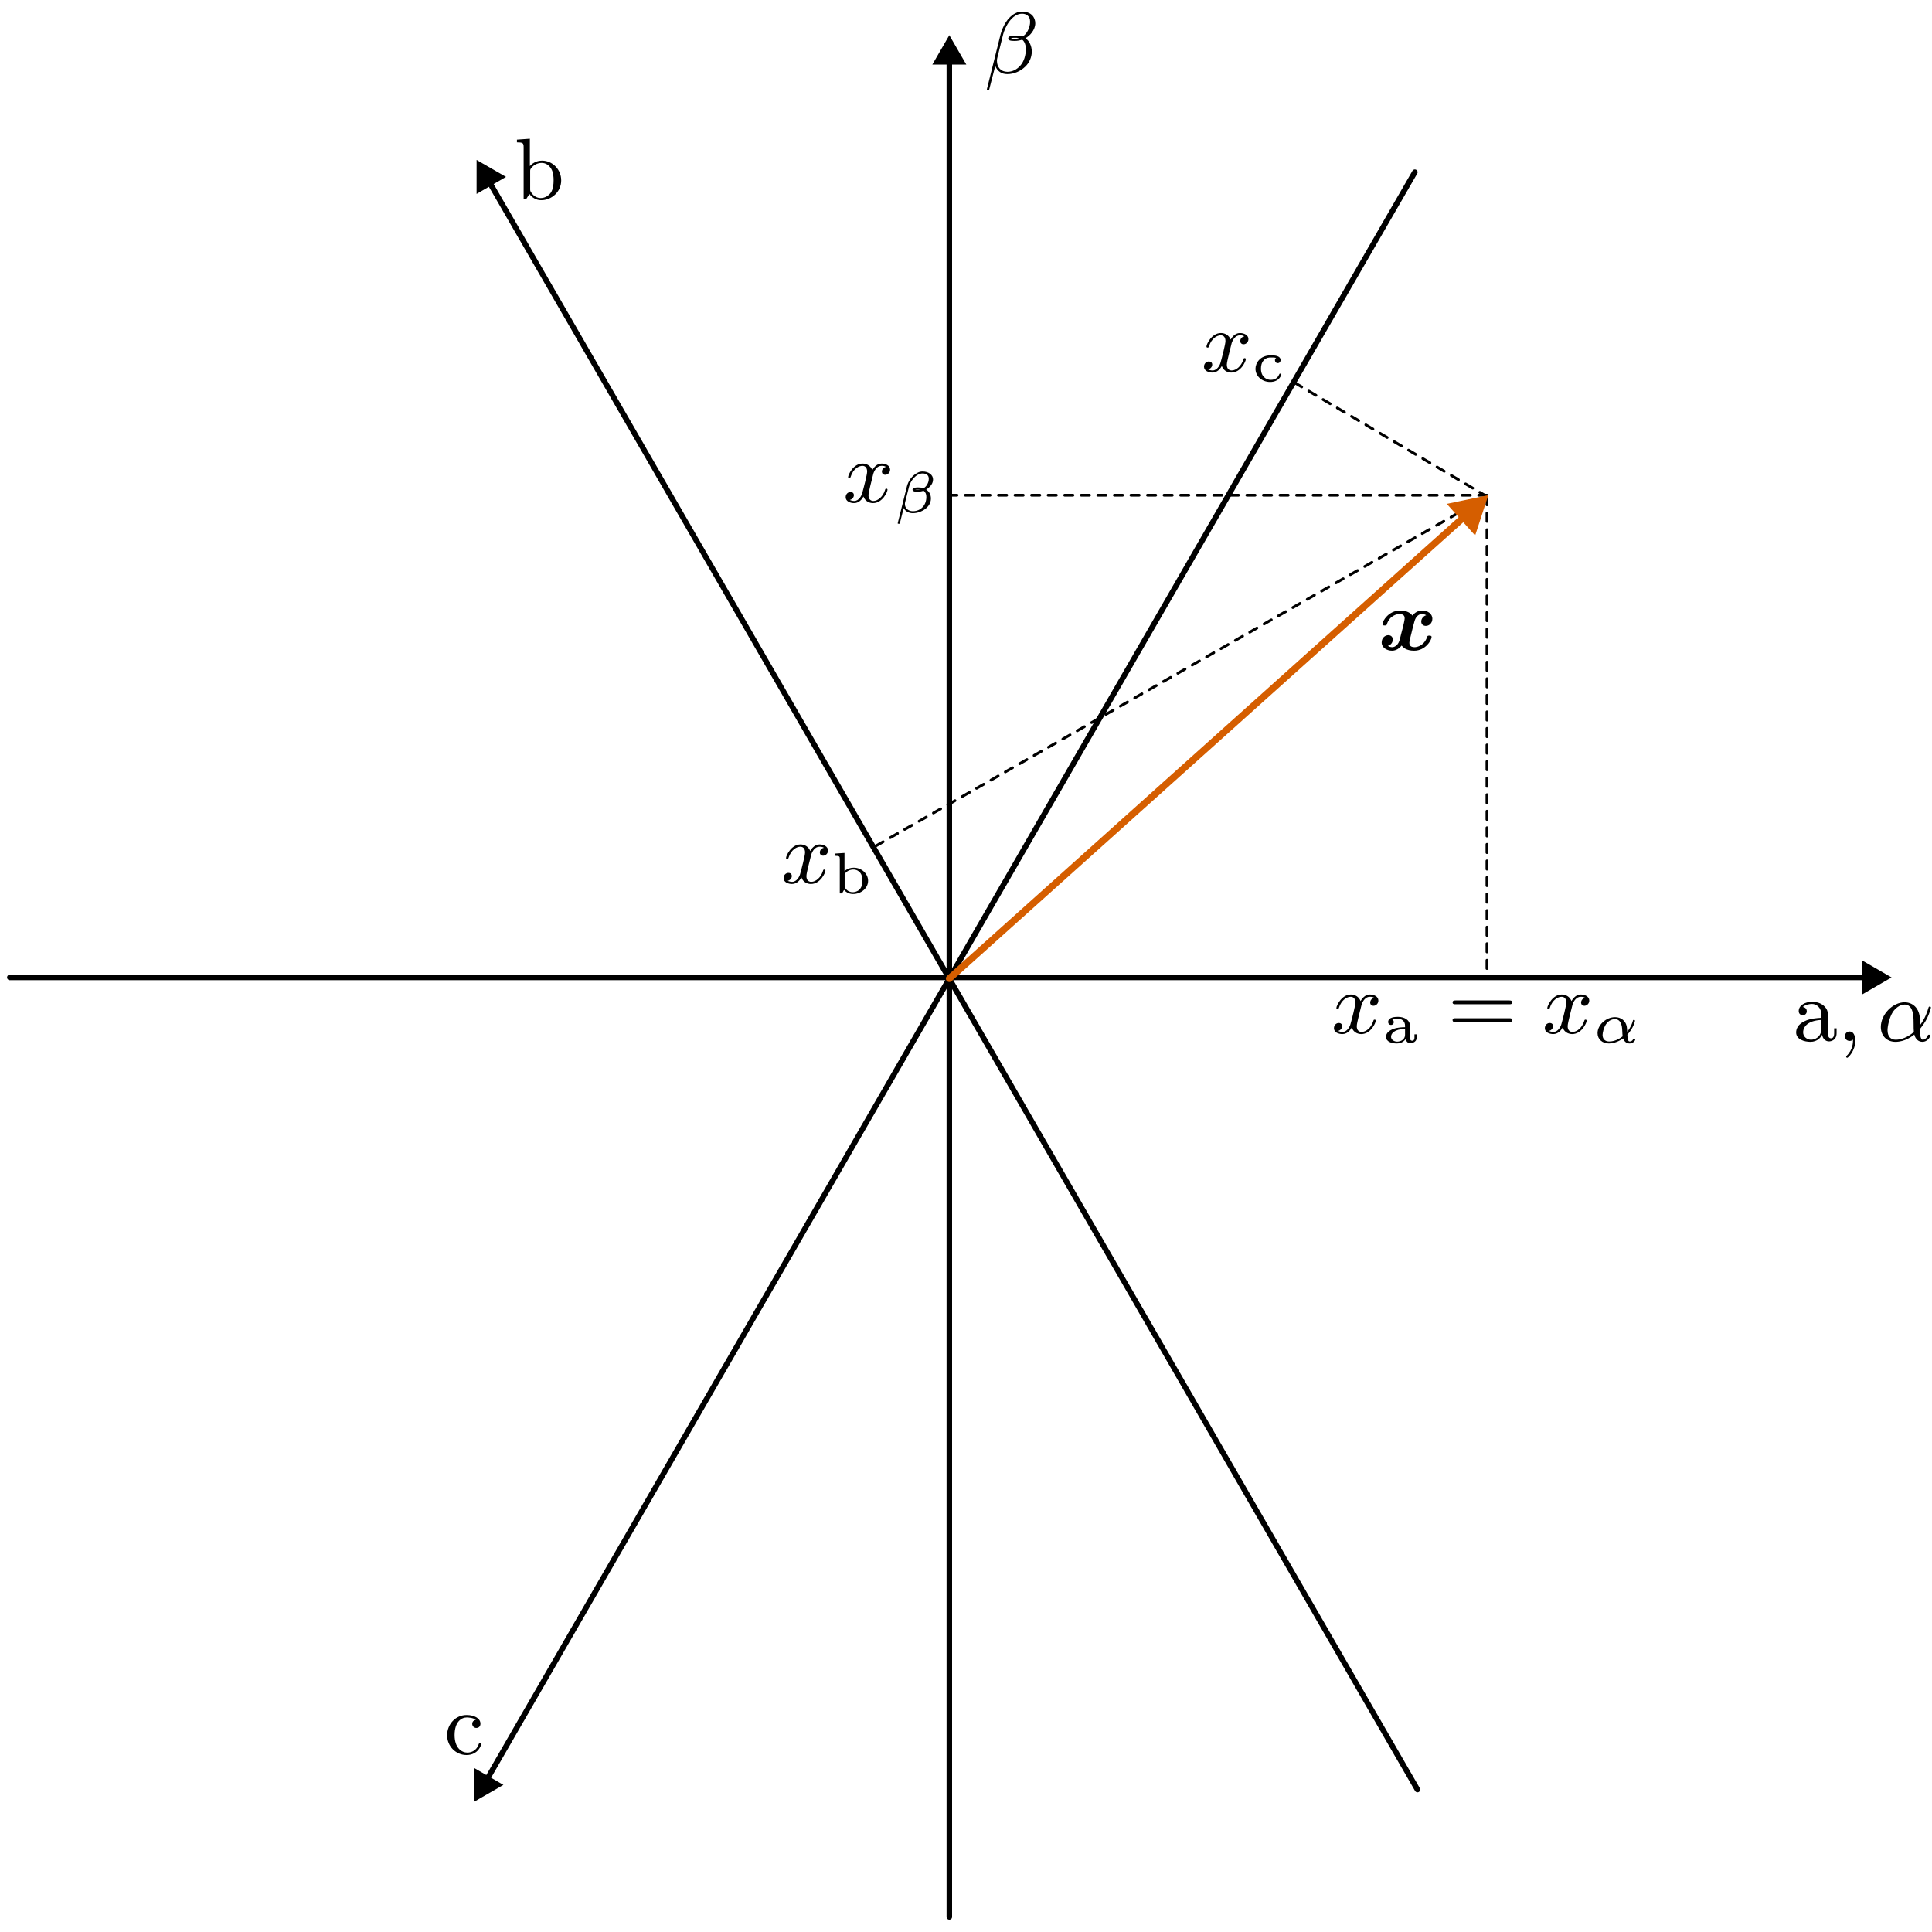
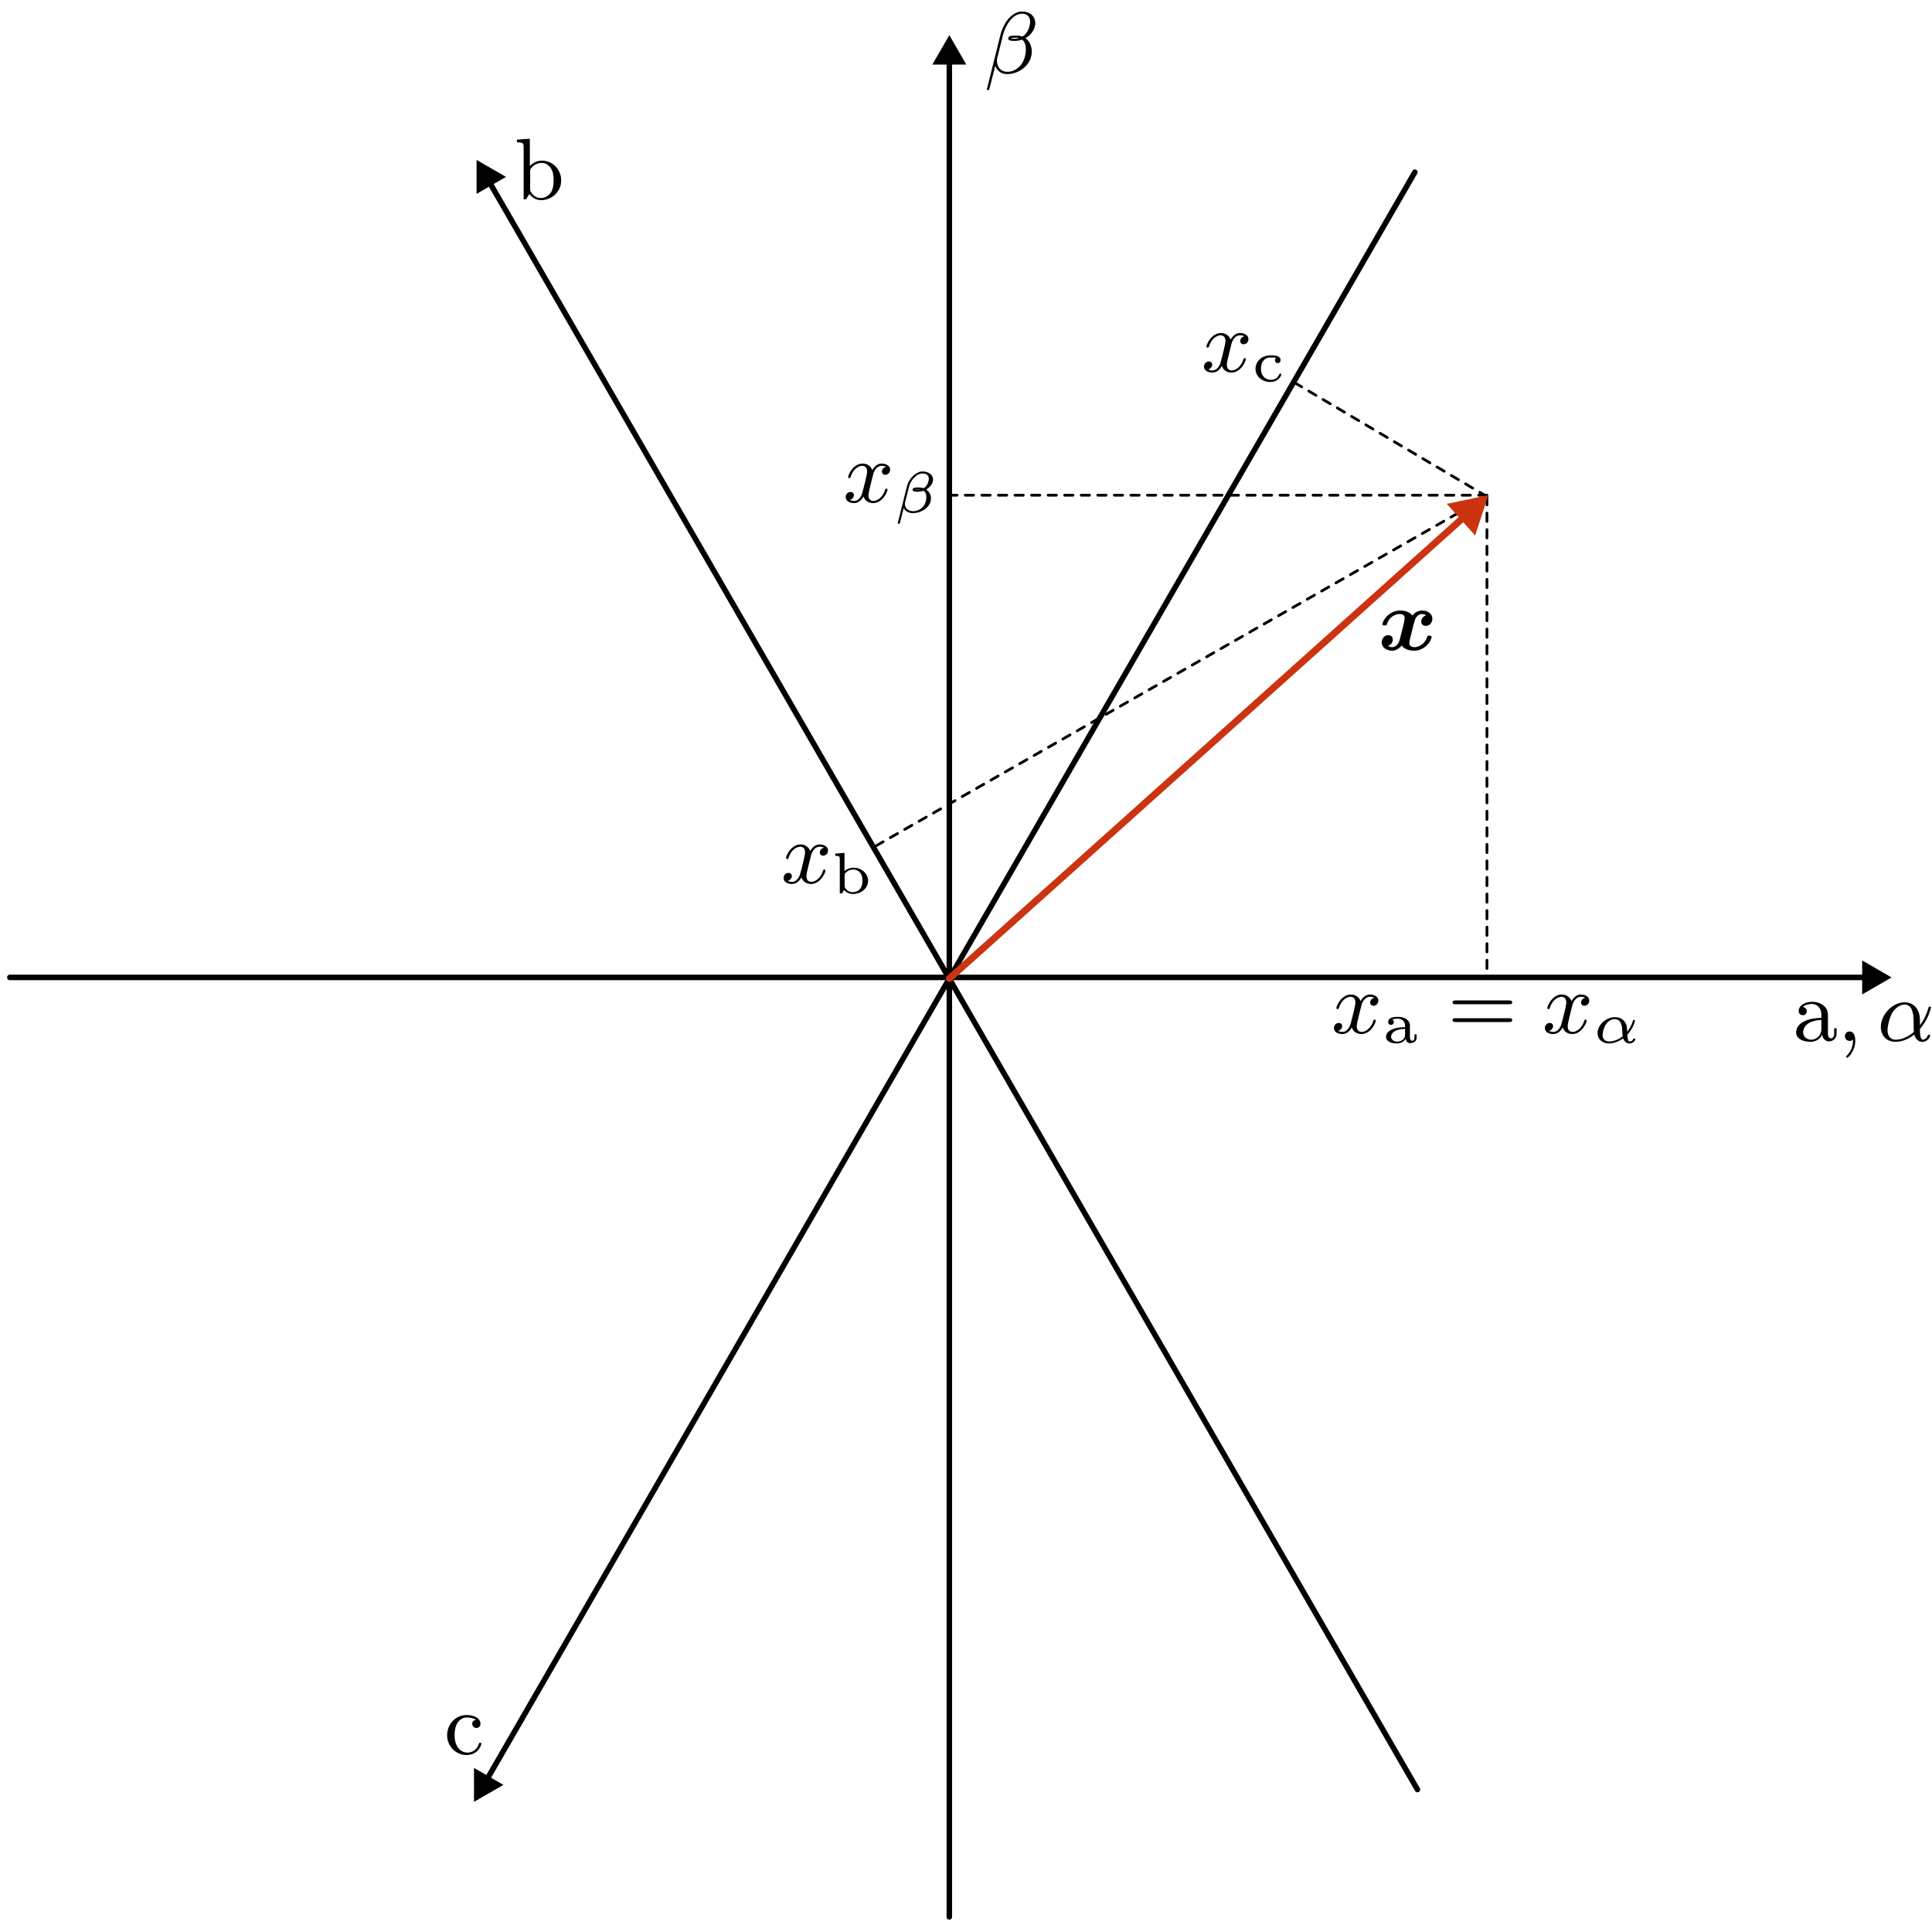
<svg xmlns="http://www.w3.org/2000/svg" width="70mm" height="70mm" viewBox="0 0 70 70" version="1.1" id="svg1">
  <defs id="defs1">
    <marker style="overflow:visible" id="Triangle" refX="0" refY="0" orient="auto-start-reverse" markerWidth="1" markerHeight="1" viewBox="0 0 1 1" preserveAspectRatio="xMidYMid">
      <path transform="scale(0.5)" style="fill:context-stroke;fill-rule:evenodd;stroke:context-stroke;stroke-width:1pt" d="M 5.77,0 -2.88,5 V -5 Z" id="path135" />
    </marker>
    <marker style="overflow:visible" id="Triangle-6" refX="0" refY="0" orient="auto-start-reverse" markerWidth="1" markerHeight="1" viewBox="0 0 1 1" preserveAspectRatio="xMidYMid">
      <path transform="scale(0.5)" style="fill:context-stroke;fill-rule:evenodd;stroke:context-stroke;stroke-width:1pt" d="M 5.77,0 -2.88,5 V -5 Z" id="path135-3" />
    </marker>
    <marker style="overflow:visible" id="Triangle-69" refX="0" refY="0" orient="auto-start-reverse" markerWidth="1" markerHeight="1" viewBox="0 0 1 1" preserveAspectRatio="xMidYMid">
      <path transform="scale(0.5)" style="fill:context-stroke;fill-rule:evenodd;stroke:context-stroke;stroke-width:1pt" d="M 5.77,0 -2.88,5 V -5 Z" id="path135-7" />
    </marker>
    <marker style="overflow:visible" id="Triangle-69-8" refX="0" refY="0" orient="auto-start-reverse" markerWidth="1" markerHeight="1" viewBox="0 0 1 1" preserveAspectRatio="xMidYMid">
      <path transform="scale(0.5)" style="fill:context-stroke;fill-rule:evenodd;stroke:context-stroke;stroke-width:1pt" d="M 5.77,0 -2.88,5 V -5 Z" id="path135-7-6" />
    </marker>
  </defs>
  <g id="layer1">
    <path style="fill:none;fill-rule:evenodd;stroke:#000000;stroke-width:0.2;stroke-linecap:round;stroke-miterlimit:3.9;stroke-dasharray:none;stroke-opacity:1;marker-start:url(#Triangle)" d="M 34.396,1.984 V 69.453" id="path1" />
    <path style="fill:none;fill-rule:evenodd;stroke:#000000;stroke-width:0.2;stroke-linecap:round;stroke-miterlimit:3.9;stroke-dasharray:none;stroke-opacity:1;marker-start:url(#Triangle-69)" d="M 17.623,6.41 51.357,64.839" id="path1-2" />
    <path style="fill:none;fill-rule:evenodd;stroke:#000000;stroke-width:0.2;stroke-linecap:round;stroke-miterlimit:3.9;stroke-dasharray:none;stroke-opacity:1;marker-start:url(#Triangle-69-8)" d="M 17.529,64.669 51.263,6.239" id="path1-2-8" />
    <path style="fill:none;fill-rule:evenodd;stroke:#000000;stroke-width:0.2;stroke-linecap:round;stroke-miterlimit:3.9;stroke-dasharray:none;stroke-opacity:1;marker-start:url(#Triangle-6)" d="M 67.825,35.414 H 0.356" id="path1-9" />
    <g transform="translate(65.07751,36.29753)" id="g1">
      <g fill="#000000" fill-opacity="1" id="g4" transform="matrix(0.352778,0,0,0.352778,-0.84089,-0.648185)">
        <g id="use3" transform="translate(1.993,5.853)">
          <path d="m 3.062,-0.641 c 0.047,0.375 0.312,0.688 0.703,0.688 0.219,0 0.781,-0.125 0.781,-0.844 v -0.5 h -0.25 V -0.812 c 0,0.109 0,0.547 -0.328,0.547 -0.312,0 -0.312,-0.422 -0.312,-0.562 V -2.406 c 0,-0.516 0,-0.812 -0.406,-1.188 -0.328,-0.297 -0.766,-0.422 -1.219,-0.422 -0.75,0 -1.375,0.375 -1.375,0.953 0,0.266 0.188,0.422 0.422,0.422 0.234,0 0.406,-0.172 0.406,-0.406 0,-0.391 -0.391,-0.438 -0.406,-0.438 0.25,-0.234 0.688,-0.312 0.938,-0.312 0.453,0 0.969,0.344 0.969,1.141 V -2.375 c -0.484,0.031 -1.156,0.062 -1.75,0.359 -0.656,0.312 -0.844,0.781 -0.844,1.141 0,0.734 0.859,0.969 1.469,0.969 0.734,0 1.078,-0.484 1.203,-0.734 z m -0.078,-0.625 c 0,0.875 -0.672,1.141 -1.062,1.141 -0.422,0 -0.812,-0.312 -0.812,-0.75 0,-0.594 0.5,-1.219 1.875,-1.281 z m 0,0" id="path6" />
        </g>
      </g>
      <g fill="#000000" fill-opacity="1" id="g5" transform="matrix(0.352778,0,0,0.352778,-0.84089,-0.648185)">
        <g id="use4" transform="translate(6.6,5.853)">
          <path d="m 1.625,-0.141 c 0,0.297 0,1.031 -0.656,1.672 -0.047,0.047 -0.047,0.062 -0.047,0.094 0,0.062 0.062,0.109 0.109,0.109 0.094,0 0.828,-0.703 0.828,-1.75 0,-0.562 -0.203,-0.953 -0.578,-0.953 -0.312,0 -0.484,0.234 -0.484,0.484 C 0.797,-0.234 0.969,0 1.281,0 1.406,0 1.547,-0.047 1.625,-0.141 Z m 0,0" id="path7" />
        </g>
      </g>
      <g fill="#000000" fill-opacity="1" id="g6" transform="matrix(0.352778,0,0,0.352778,-0.84089,-0.648185)">
        <g id="use5" transform="translate(10.69316,5.853)">
          <path d="m 4.406,-2.109 c 0,-1.328 -0.812,-1.859 -1.578,-1.859 -1.219,0 -2.438,1.25 -2.438,2.531 0,0.922 0.625,1.531 1.5,1.531 0.969,0 1.703,-0.562 1.938,-0.75 0.109,0.453 0.406,0.75 0.844,0.75 0.484,0 0.781,-0.469 0.781,-0.625 0,-0.109 -0.094,-0.109 -0.125,-0.109 -0.094,0 -0.109,0.047 -0.141,0.125 -0.094,0.25 -0.328,0.391 -0.484,0.391 -0.297,0 -0.297,-0.797 -0.297,-0.984 0,-0.109 0,-0.125 0.094,-0.234 0.141,-0.188 0.391,-0.5 0.625,-0.953 0.266,-0.531 0.406,-1.078 0.406,-1.125 0,-0.016 0,-0.109 -0.109,-0.109 -0.109,0 -0.109,0.031 -0.156,0.172 -0.094,0.312 -0.297,1 -0.859,1.75 z m -0.625,1.188 C 3.547,-0.719 2.828,-0.125 1.906,-0.125 c -0.5,0 -0.828,-0.328 -0.828,-0.984 0,-0.375 0.172,-1.266 0.531,-1.844 0.234,-0.359 0.703,-0.781 1.219,-0.781 0.609,0 0.797,0.531 0.891,1.078 0.062,0.484 0.016,1.344 0.062,1.734 z m 0,0" id="path8" />
        </g>
      </g>
    </g>
    <g transform="translate(35.75647,0.418923)" id="g3">
      <g fill="#000000" fill-opacity="1" id="g2" transform="matrix(0.352778,0,0,0.352778,-0.801448,-0.667059)">
        <g id="use1" transform="translate(1.993,8.219)">
          <path d="m 5.25,-5.125 c 0,-0.625 -0.422,-1.203 -1.375,-1.203 -0.219,0 -0.406,0.031 -0.672,0.172 C 2.406,-5.75 1.938,-4.875 1.688,-4 L 0.281,1.641 c -0.016,0.047 0.047,0.094 0.109,0.094 0.078,0 0.125,-0.016 0.125,-0.047 l 0.625,-2.438 c 0.219,0.547 0.641,0.844 1.234,0.844 0.688,0 1.359,-0.297 1.844,-0.766 C 4.625,-1.062 4.891,-1.625 4.891,-2.219 c 0,-0.562 -0.25,-1.109 -0.656,-1.375 C 4.672,-3.812 5.25,-4.438 5.25,-5.125 Z M 3.594,-3.594 C 3.438,-3.562 3.297,-3.531 3.141,-3.531 3,-3.531 2.875,-3.531 2.75,-3.578 c 0.109,-0.062 0.266,-0.062 0.391,-0.062 0.156,0 0.297,0 0.453,0.047 z m 1.125,-1.688 c 0,0.562 -0.328,1.297 -0.797,1.516 -0.234,-0.078 -0.453,-0.094 -0.719,-0.094 -0.453,0 -0.734,0.062 -0.734,0.297 0,0.188 0.219,0.25 0.641,0.25 0.312,0 0.516,-0.047 0.797,-0.125 0.281,0.203 0.375,0.625 0.375,0.969 0,0.609 -0.188,1.281 -0.594,1.719 -0.344,0.375 -0.797,0.609 -1.297,0.609 -0.672,0 -1.078,-0.469 -1.078,-1.125 0,-0.094 0,-0.188 0.031,-0.281 L 1.953,-4 c 0.203,-0.766 0.891,-2.109 1.938,-2.109 0.422,0 0.828,0.219 0.828,0.828 z m 0,0" id="path2" />
        </g>
      </g>
    </g>
    <g transform="translate(18.72932,5.025886)" id="g9">
      <g fill="#000000" fill-opacity="1" id="g8" transform="matrix(0.352778,0,0,0.352778,-0.796793,-0.705644)">
        <g id="g7" transform="translate(1.993,8.219)">
          <path d="m 1.625,-2.859 c 0,-0.172 0,-0.188 0.094,-0.328 0.312,-0.406 0.75,-0.547 1.094,-0.547 0.375,0 0.734,0.203 0.969,0.594 0.234,0.375 0.25,0.906 0.25,1.188 0,0.422 -0.047,0.906 -0.281,1.266 C 3.547,-0.406 3.188,-0.125 2.703,-0.125 2.312,-0.125 1.969,-0.344 1.75,-0.672 1.625,-0.859 1.625,-0.875 1.625,-1.047 Z m -0.078,2.312 C 1.828,-0.156 2.266,0.094 2.75,0.094 c 1.078,0 2.062,-0.859 2.062,-2.031 0,-1.125 -0.891,-2.031 -1.969,-2.031 -0.609,0 -1.031,0.312 -1.25,0.562 v -2.812 L 0.266,-6.125 v 0.281 c 0.609,0 0.688,0.062 0.688,0.5 V 0 h 0.25 z m 0,0" id="path3" />
        </g>
      </g>
    </g>
    <g transform="translate(16.20022,62.1385)" id="g12">
      <g fill="#000000" fill-opacity="1" id="g11" transform="matrix(0.352778,0,0,0.352778,-0.813329,-0.648185)">
        <g id="g10" transform="translate(1.993,5.853)">
          <path d="m 3.266,-3.531 c -0.188,0.047 -0.375,0.172 -0.375,0.422 0,0.234 0.188,0.422 0.422,0.422 0.234,0 0.422,-0.156 0.422,-0.438 0,-0.547 -0.625,-0.891 -1.422,-0.891 -1.141,0 -2,0.953 -2,2.078 0,1.156 0.922,2.031 1.984,2.031 1.25,0 1.531,-1.078 1.531,-1.156 0,-0.109 -0.094,-0.109 -0.125,-0.109 -0.094,0 -0.094,0.016 -0.156,0.172 -0.203,0.609 -0.703,0.844 -1.156,0.844 -0.578,0 -1.312,-0.469 -1.312,-1.797 0,-1.391 0.719,-1.812 1.25,-1.812 0.125,0 0.609,0.016 0.938,0.234 z m 0,0" id="path9" />
        </g>
      </g>
    </g>
    <g transform="translate(43.55703,12.25903)" id="g16">
      <g fill="#000000" fill-opacity="1" id="g13" transform="matrix(0.352778,0,0,0.352778,-0.7300814,-0.8575633)">
        <g id="use2" transform="translate(1.993,5.853)">
          <path d="m 4.406,-3.625 c -0.328,0.062 -0.422,0.344 -0.422,0.484 0,0.172 0.125,0.328 0.344,0.328 0.25,0 0.5,-0.219 0.5,-0.531 0,-0.422 -0.453,-0.625 -0.875,-0.625 -0.531,0 -0.844,0.484 -0.953,0.672 -0.172,-0.438 -0.562,-0.672 -1,-0.672 -0.953,0 -1.484,1.156 -1.484,1.391 0,0.078 0.062,0.109 0.125,0.109 0.078,0 0.109,-0.047 0.125,-0.109 0.281,-0.891 0.875,-1.156 1.219,-1.156 0.266,0 0.484,0.172 0.484,0.594 0,0.312 -0.375,1.75 -0.5,2.188 C 1.906,-0.688 1.625,-0.125 1.141,-0.125 c -0.188,0 -0.375,-0.062 -0.453,-0.109 C 0.922,-0.281 1.109,-0.5 1.109,-0.719 c 0,-0.234 -0.172,-0.328 -0.344,-0.328 -0.266,0 -0.5,0.219 -0.5,0.531 0,0.438 0.484,0.609 0.859,0.609 0.531,0 0.828,-0.422 0.969,-0.672 0.219,0.594 0.75,0.672 0.984,0.672 0.969,0 1.484,-1.156 1.484,-1.375 0,-0.047 -0.031,-0.109 -0.109,-0.109 -0.109,0 -0.109,0.031 -0.156,0.172 -0.203,0.641 -0.719,1.094 -1.188,1.094 -0.25,0 -0.5,-0.156 -0.5,-0.594 0,-0.203 0.125,-0.688 0.203,-1.031 0.047,-0.156 0.281,-1.125 0.297,-1.188 0.109,-0.328 0.375,-0.797 0.844,-0.797 0.156,0 0.328,0.016 0.453,0.109 z m 0,0" id="path4" />
        </g>
      </g>
      <g fill="#000000" fill-opacity="1" id="g15" transform="matrix(0.352778,0,0,0.352778,-0.7300814,-0.8575633)">
        <g id="g14" transform="translate(7.216,6.849)">
          <path d="m 2.453,-2.406 c -0.062,0.031 -0.125,0.109 -0.125,0.234 0,0.156 0.109,0.297 0.281,0.297 0.188,0 0.297,-0.141 0.297,-0.297 0,-0.484 -0.625,-0.5 -1.016,-0.5 -1.094,0 -1.562,0.797 -1.562,1.375 0,0.75 0.656,1.359 1.5,1.359 0.953,0 1.156,-0.719 1.156,-0.781 0,-0.078 -0.094,-0.078 -0.109,-0.078 -0.078,0 -0.094,0.031 -0.109,0.078 -0.047,0.094 -0.109,0.266 -0.312,0.406 -0.125,0.094 -0.328,0.156 -0.562,0.156 -0.453,0 -1,-0.328 -1,-1.141 0,-0.266 0.047,-0.594 0.266,-0.844 0.266,-0.312 0.578,-0.312 0.766,-0.312 0.172,0 0.375,0 0.531,0.047 z m 0,0" id="path5" />
        </g>
      </g>
    </g>
    <g transform="translate(28.3916,30.59538)" id="g21">
      <g fill="#000000" fill-opacity="1" id="g18" transform="matrix(0.352778,0,0,0.352778,-0.796793,-0.664722)">
        <g id="g17" transform="translate(1.993,5.853)">
          <path d="m 4.406,-3.625 c -0.328,0.062 -0.422,0.344 -0.422,0.484 0,0.172 0.125,0.328 0.344,0.328 0.25,0 0.5,-0.219 0.5,-0.531 0,-0.422 -0.453,-0.625 -0.875,-0.625 -0.531,0 -0.844,0.484 -0.953,0.672 -0.172,-0.438 -0.562,-0.672 -1,-0.672 -0.953,0 -1.484,1.156 -1.484,1.391 0,0.078 0.062,0.109 0.125,0.109 0.078,0 0.109,-0.047 0.125,-0.109 0.281,-0.891 0.875,-1.156 1.219,-1.156 0.266,0 0.484,0.172 0.484,0.594 0,0.312 -0.375,1.75 -0.5,2.188 C 1.906,-0.688 1.625,-0.125 1.141,-0.125 c -0.188,0 -0.375,-0.062 -0.453,-0.109 C 0.922,-0.281 1.109,-0.5 1.109,-0.719 c 0,-0.234 -0.172,-0.328 -0.344,-0.328 -0.266,0 -0.5,0.219 -0.5,0.531 0,0.438 0.484,0.609 0.859,0.609 0.531,0 0.828,-0.422 0.969,-0.672 0.219,0.594 0.75,0.672 0.984,0.672 0.969,0 1.484,-1.156 1.484,-1.375 0,-0.047 -0.031,-0.109 -0.109,-0.109 -0.109,0 -0.109,0.031 -0.156,0.172 -0.203,0.641 -0.719,1.094 -1.188,1.094 -0.25,0 -0.5,-0.156 -0.5,-0.594 0,-0.203 0.125,-0.688 0.203,-1.031 0.047,-0.156 0.281,-1.125 0.297,-1.188 0.109,-0.328 0.375,-0.797 0.844,-0.797 0.156,0 0.328,0.016 0.453,0.109 z m 0,0" id="path16" />
        </g>
      </g>
      <g fill="#000000" fill-opacity="1" id="g20" transform="matrix(0.352778,0,0,0.352778,-0.796793,-0.664722)">
        <g id="g19" transform="translate(7.216,6.915)">
          <path d="m 1.297,-4.156 -0.953,0.062 v 0.234 c 0.422,0 0.469,0.047 0.469,0.344 V 0 H 1.047 C 1.156,-0.203 1.234,-0.328 1.25,-0.359 1.453,-0.125 1.766,0.062 2.172,0.062 3,0.062 3.719,-0.531 3.719,-1.297 c 0,-0.719 -0.656,-1.344 -1.469,-1.344 -0.328,0 -0.672,0.094 -0.953,0.359 z M 1.312,-1.984 c 0.188,-0.297 0.547,-0.469 0.891,-0.469 0.328,0 0.562,0.156 0.703,0.328 0.188,0.234 0.234,0.516 0.234,0.828 0,1.141 -0.859,1.172 -1,1.172 -0.203,0 -0.5,-0.062 -0.734,-0.375 C 1.312,-0.625 1.312,-0.641 1.312,-0.75 Z m 0,0" id="path18" />
        </g>
      </g>
    </g>
    <g transform="translate(48.33178,36.03294)" id="g29">
      <g fill="#000000" fill-opacity="1" id="g23" transform="matrix(0.352778,0,0,0.352778,-0.796793,-0.664722)">
        <g id="g22" transform="translate(1.993,5.853)">
          <path d="m 4.406,-3.625 c -0.328,0.062 -0.422,0.344 -0.422,0.484 0,0.172 0.125,0.328 0.344,0.328 0.25,0 0.5,-0.219 0.5,-0.531 0,-0.422 -0.453,-0.625 -0.875,-0.625 -0.531,0 -0.844,0.484 -0.953,0.672 -0.172,-0.438 -0.562,-0.672 -1,-0.672 -0.953,0 -1.484,1.156 -1.484,1.391 0,0.078 0.062,0.109 0.125,0.109 0.078,0 0.109,-0.047 0.125,-0.109 0.281,-0.891 0.875,-1.156 1.219,-1.156 0.266,0 0.484,0.172 0.484,0.594 0,0.312 -0.375,1.75 -0.5,2.188 C 1.906,-0.688 1.625,-0.125 1.141,-0.125 c -0.188,0 -0.375,-0.062 -0.453,-0.109 C 0.922,-0.281 1.109,-0.5 1.109,-0.719 c 0,-0.234 -0.172,-0.328 -0.344,-0.328 -0.266,0 -0.5,0.219 -0.5,0.531 0,0.438 0.484,0.609 0.859,0.609 0.531,0 0.828,-0.422 0.969,-0.672 0.219,0.594 0.75,0.672 0.984,0.672 0.969,0 1.484,-1.156 1.484,-1.375 0,-0.047 -0.031,-0.109 -0.109,-0.109 -0.109,0 -0.109,0.031 -0.156,0.172 -0.203,0.641 -0.719,1.094 -1.188,1.094 -0.25,0 -0.5,-0.156 -0.5,-0.594 0,-0.203 0.125,-0.688 0.203,-1.031 0.047,-0.156 0.281,-1.125 0.297,-1.188 0.109,-0.328 0.375,-0.797 0.844,-0.797 0.156,0 0.328,0.016 0.453,0.109 z m 0,0" id="path21" />
        </g>
      </g>
      <g fill="#000000" fill-opacity="1" id="g25" transform="matrix(0.352778,0,0,0.352778,-0.796793,-0.664722)">
        <g id="g24" transform="translate(7.216,6.849)">
          <path d="m 2.844,-1.781 c 0,-0.562 -0.562,-0.891 -1.234,-0.891 -0.297,0 -1,0.031 -1,0.531 0,0.172 0.109,0.297 0.297,0.297 0.172,0 0.281,-0.125 0.281,-0.281 0,-0.109 -0.047,-0.219 -0.156,-0.266 0.203,-0.094 0.5,-0.094 0.562,-0.094 0.422,0 0.75,0.266 0.75,0.719 v 0.156 c -0.266,0 -0.75,0.016 -1.188,0.172 -0.391,0.141 -0.766,0.406 -0.766,0.812 0,0.531 0.625,0.688 1.094,0.688 0.5,0 0.797,-0.25 0.938,-0.484 0.031,0.312 0.234,0.453 0.438,0.453 0.031,0 0.672,0 0.672,-0.562 V -0.875 H 3.312 v 0.328 c 0,0.062 0,0.328 -0.234,0.328 -0.234,0 -0.234,-0.266 -0.234,-0.328 z m -0.5,0.938 c 0,0.609 -0.609,0.719 -0.812,0.719 -0.312,0 -0.625,-0.203 -0.625,-0.5 0,-0.344 0.328,-0.781 1.438,-0.812 z m 0,0" id="path10" />
        </g>
      </g>
      <g fill="#000000" fill-opacity="1" id="g26" transform="matrix(0.352778,0,0,0.352778,-0.796793,-0.664722)">
        <g id="use6" transform="translate(13.927,5.853)">
          <path d="m 6.344,-2.969 c 0.125,0 0.297,0 0.297,-0.188 0,-0.203 -0.188,-0.203 -0.328,-0.203 H 0.844 c -0.141,0 -0.328,0 -0.328,0.203 0,0.188 0.172,0.188 0.297,0.188 z M 6.312,-1.141 c 0.141,0 0.328,0 0.328,-0.203 0,-0.188 -0.172,-0.188 -0.297,-0.188 H 0.812 c -0.125,0 -0.297,0 -0.297,0.188 0,0.203 0.188,0.203 0.328,0.203 z m 0,0" id="path11" />
        </g>
      </g>
      <g fill="#000000" fill-opacity="1" id="g27" transform="matrix(0.352778,0,0,0.352778,-0.796793,-0.664722)">
        <g id="use7" transform="translate(23.654,5.853)">
          <path d="m 4.406,-3.625 c -0.328,0.062 -0.422,0.344 -0.422,0.484 0,0.172 0.125,0.328 0.344,0.328 0.25,0 0.5,-0.219 0.5,-0.531 0,-0.422 -0.453,-0.625 -0.875,-0.625 -0.531,0 -0.844,0.484 -0.953,0.672 -0.172,-0.438 -0.562,-0.672 -1,-0.672 -0.953,0 -1.484,1.156 -1.484,1.391 0,0.078 0.062,0.109 0.125,0.109 0.078,0 0.109,-0.047 0.125,-0.109 0.281,-0.891 0.875,-1.156 1.219,-1.156 0.266,0 0.484,0.172 0.484,0.594 0,0.312 -0.375,1.75 -0.5,2.188 C 1.906,-0.688 1.625,-0.125 1.141,-0.125 c -0.188,0 -0.375,-0.062 -0.453,-0.109 C 0.922,-0.281 1.109,-0.5 1.109,-0.719 c 0,-0.234 -0.172,-0.328 -0.344,-0.328 -0.266,0 -0.5,0.219 -0.5,0.531 0,0.438 0.484,0.609 0.859,0.609 0.531,0 0.828,-0.422 0.969,-0.672 0.219,0.594 0.75,0.672 0.984,0.672 0.969,0 1.484,-1.156 1.484,-1.375 0,-0.047 -0.031,-0.109 -0.109,-0.109 -0.109,0 -0.109,0.031 -0.156,0.172 -0.203,0.641 -0.719,1.094 -1.188,1.094 -0.25,0 -0.5,-0.156 -0.5,-0.594 0,-0.203 0.125,-0.688 0.203,-1.031 0.047,-0.156 0.281,-1.125 0.297,-1.188 0.109,-0.328 0.375,-0.797 0.844,-0.797 0.156,0 0.328,0.016 0.453,0.109 z m 0,0" id="path12" />
        </g>
      </g>
      <g fill="#000000" fill-opacity="1" id="g28" transform="matrix(0.352778,0,0,0.352778,-0.796793,-0.664722)">
        <g id="use8" transform="translate(28.878,6.849)">
          <path d="m 3.516,-0.844 c 0.641,-0.688 0.781,-1.406 0.781,-1.422 0,-0.094 -0.094,-0.094 -0.109,-0.094 -0.094,0 -0.094,0.031 -0.125,0.156 -0.141,0.484 -0.406,0.875 -0.562,1.062 C 3.484,-1.281 3.484,-1.406 3.469,-1.547 3.391,-2.297 2.828,-2.641 2.25,-2.641 1.328,-2.641 0.453,-1.844 0.453,-1 c 0,0.609 0.469,1.062 1.172,1.062 0.312,0 0.844,-0.094 1.453,-0.516 0.094,0.25 0.297,0.516 0.656,0.516 0.359,0 0.594,-0.281 0.594,-0.422 0,-0.078 -0.094,-0.078 -0.109,-0.078 -0.078,0 -0.094,0 -0.125,0.078 -0.047,0.156 -0.234,0.219 -0.328,0.219 -0.094,0 -0.219,0 -0.25,-0.703 z M 3.031,-0.672 c -0.594,0.469 -1.125,0.531 -1.391,0.531 C 1.25,-0.141 0.969,-0.375 0.969,-0.812 c 0,-0.203 0.109,-0.75 0.359,-1.109 C 1.594,-2.312 1.969,-2.438 2.234,-2.438 c 0.422,0 0.625,0.312 0.719,0.781 0.047,0.25 0.031,0.641 0.078,0.984 z m 0,0" id="path13" />
        </g>
      </g>
    </g>
    <g transform="translate(30.64055,16.79535)" id="g34">
      <g fill="#000000" fill-opacity="1" id="g31" transform="matrix(0.352778,0,0,0.352778,-0.796793,-0.664722)">
        <g id="g30" transform="translate(1.993,5.853)">
          <path d="m 4.406,-3.625 c -0.328,0.062 -0.422,0.344 -0.422,0.484 0,0.172 0.125,0.328 0.344,0.328 0.25,0 0.5,-0.219 0.5,-0.531 0,-0.422 -0.453,-0.625 -0.875,-0.625 -0.531,0 -0.844,0.484 -0.953,0.672 -0.172,-0.438 -0.562,-0.672 -1,-0.672 -0.953,0 -1.484,1.156 -1.484,1.391 0,0.078 0.062,0.109 0.125,0.109 0.078,0 0.109,-0.047 0.125,-0.109 0.281,-0.891 0.875,-1.156 1.219,-1.156 0.266,0 0.484,0.172 0.484,0.594 0,0.312 -0.375,1.75 -0.5,2.188 C 1.906,-0.688 1.625,-0.125 1.141,-0.125 c -0.188,0 -0.375,-0.062 -0.453,-0.109 C 0.922,-0.281 1.109,-0.5 1.109,-0.719 c 0,-0.234 -0.172,-0.328 -0.344,-0.328 -0.266,0 -0.5,0.219 -0.5,0.531 0,0.438 0.484,0.609 0.859,0.609 0.531,0 0.828,-0.422 0.969,-0.672 0.219,0.594 0.75,0.672 0.984,0.672 0.969,0 1.484,-1.156 1.484,-1.375 0,-0.047 -0.031,-0.109 -0.109,-0.109 -0.109,0 -0.109,0.031 -0.156,0.172 -0.203,0.641 -0.719,1.094 -1.188,1.094 -0.25,0 -0.5,-0.156 -0.5,-0.594 0,-0.203 0.125,-0.688 0.203,-1.031 0.047,-0.156 0.281,-1.125 0.297,-1.188 0.109,-0.328 0.375,-0.797 0.844,-0.797 0.156,0 0.328,0.016 0.453,0.109 z m 0,0" id="path29" />
        </g>
      </g>
      <g fill="#000000" fill-opacity="1" id="g33" transform="matrix(0.352778,0,0,0.352778,-0.796793,-0.664722)">
        <g id="g32" transform="translate(7.216,6.916)">
          <path d="m 4.016,-3.406 c 0,-0.438 -0.422,-0.812 -1.078,-0.812 -0.188,0 -0.375,0.047 -0.531,0.141 -0.562,0.281 -0.953,0.875 -1.078,1.406 l -0.938,3.75 C 0.359,1.141 0.438,1.156 0.5,1.156 c 0.062,0 0.094,0 0.109,-0.062 0,0 0.328,-1.297 0.391,-1.562 0.172,0.359 0.562,0.531 0.938,0.531 0.828,0 1.859,-0.578 1.859,-1.5 0,-0.328 -0.109,-0.672 -0.484,-0.922 0.5,-0.328 0.703,-0.672 0.703,-1.047 z M 2.703,-2.375 C 2.656,-2.359 2.5,-2.344 2.438,-2.344 c -0.062,0 -0.219,0 -0.25,-0.016 C 2.281,-2.375 2.375,-2.375 2.469,-2.375 c 0.078,0 0.156,0 0.234,0 z m 0.875,-1.094 c 0,0.422 -0.25,0.812 -0.531,0.969 C 2.875,-2.562 2.688,-2.578 2.516,-2.578 c -0.156,0 -0.609,-0.016 -0.609,0.219 0,0.234 0.391,0.219 0.531,0.219 0.141,0 0.469,-0.031 0.594,-0.109 0.172,0.125 0.297,0.297 0.297,0.656 0,0.812 -0.547,1.453 -1.391,1.453 -0.438,0 -0.812,-0.281 -0.812,-0.734 0,-0.062 0,-0.109 0.016,-0.156 l 0.406,-1.625 C 1.688,-3.234 2.266,-4.016 2.938,-4.016 c 0.359,0 0.641,0.156 0.641,0.547 z m 0,0" id="path31" />
        </g>
      </g>
    </g>
    <g transform="translate(53.76553,20.26819)" id="g37">
      <g fill="#000000" fill-opacity="1" id="g36" transform="matrix(0.352778,0,0,0.352778,-0.829866,-0.680905)">
        <g id="g35" transform="translate(1.993,5.977)">
          <path d="m -5.562,1.687 c -0.297,0.078 -0.516,0.359 -0.516,0.641 0,0.328 0.25,0.453 0.469,0.453 0.344,0 0.672,-0.281 0.672,-0.734 0,-0.531 -0.5,-0.844 -1.047,-0.844 -0.438,0 -0.781,0.234 -1,0.516 -0.125,-0.156 -0.438,-0.516 -1.266,-0.516 -1.188,0 -1.813,1.094 -1.813,1.391 0,0.141 0.125,0.141 0.234,0.141 0.141,0 0.188,0 0.219,-0.125 0.297,-0.891 1.016,-1.047 1.297,-1.047 0.531,0 0.531,0.328 0.531,0.453 0,0.172 -0.125,0.672 -0.203,1 -0.078,0.266 -0.25,0.969 -0.297,1.156 -0.141,0.562 -0.5,0.797 -0.781,0.797 -0.188,0 -0.359,-0.078 -0.438,-0.141 0.297,-0.078 0.5,-0.344 0.5,-0.641 0,-0.328 -0.25,-0.453 -0.453,-0.453 -0.344,0 -0.688,0.281 -0.688,0.75 0,0.516 0.516,0.844 1.063,0.844 0.422,0 0.766,-0.25 0.984,-0.531 0.125,0.156 0.438,0.531 1.281,0.531 1.188,0 1.797,-1.094 1.797,-1.406 0,-0.141 -0.141,-0.141 -0.234,-0.141 -0.156,0 -0.188,0.031 -0.219,0.125 -0.297,0.891 -1.016,1.062 -1.297,1.062 -0.531,0 -0.531,-0.344 -0.531,-0.469 0,-0.172 0.141,-0.672 0.219,-1 0.062,-0.266 0.234,-0.969 0.297,-1.156 0.141,-0.562 0.484,-0.781 0.766,-0.781 0.188,0 0.359,0.062 0.453,0.125 z m 0,0" id="path34" />
        </g>
      </g>
    </g>
    <path style="fill:none;fill-rule:evenodd;stroke:#000000;stroke-width:0.1;stroke-linecap:round;stroke-miterlimit:3.9;stroke-dasharray:0.3, 0.3;stroke-dashoffset:0;stroke-opacity:1" d="m 53.875,17.991 0,17.423" id="path38" />
    <path style="fill:none;fill-rule:evenodd;stroke:#000000;stroke-width:0.1;stroke-linecap:round;stroke-miterlimit:3.9;stroke-dasharray:0.3, 0.3;stroke-dashoffset:0;stroke-opacity:1" d="M 53.875,17.942 H 34.482" id="path38-0" />
    <path style="fill:none;fill-rule:evenodd;stroke:#000000;stroke-width:0.1;stroke-linecap:round;stroke-miterlimit:3.9;stroke-dasharray:0.3, 0.3;stroke-dashoffset:0;stroke-opacity:1" d="M 53.875,17.991 31.706,30.665" id="path38-0-7" />
    <path style="fill:none;fill-rule:evenodd;stroke:#000000;stroke-width:0.1;stroke-linecap:round;stroke-miterlimit:3.9;stroke-dasharray:0.3, 0.3;stroke-dashoffset:0;stroke-opacity:1" d="M 53.875,17.991 46.935,13.882" id="path38-0-6" />
-     <path style="fill:none;fill-rule:evenodd;stroke:#D55E00;stroke-width:0.25;stroke-linecap:round;stroke-miterlimit:3.9;stroke-dasharray:none;stroke-opacity:1;marker-end:url(#Triangle)" d="M 34.396,35.454 53.264,18.533" id="path37" />
+     <path style="fill:none;fill-rule:evenodd;stroke:#CC3311;stroke-width:0.25;stroke-linecap:round;stroke-miterlimit:3.9;stroke-dasharray:none;stroke-opacity:1;marker-end:url(#Triangle)" d="M 34.396,35.454 53.264,18.533" id="path37" />
  </g>
</svg>
